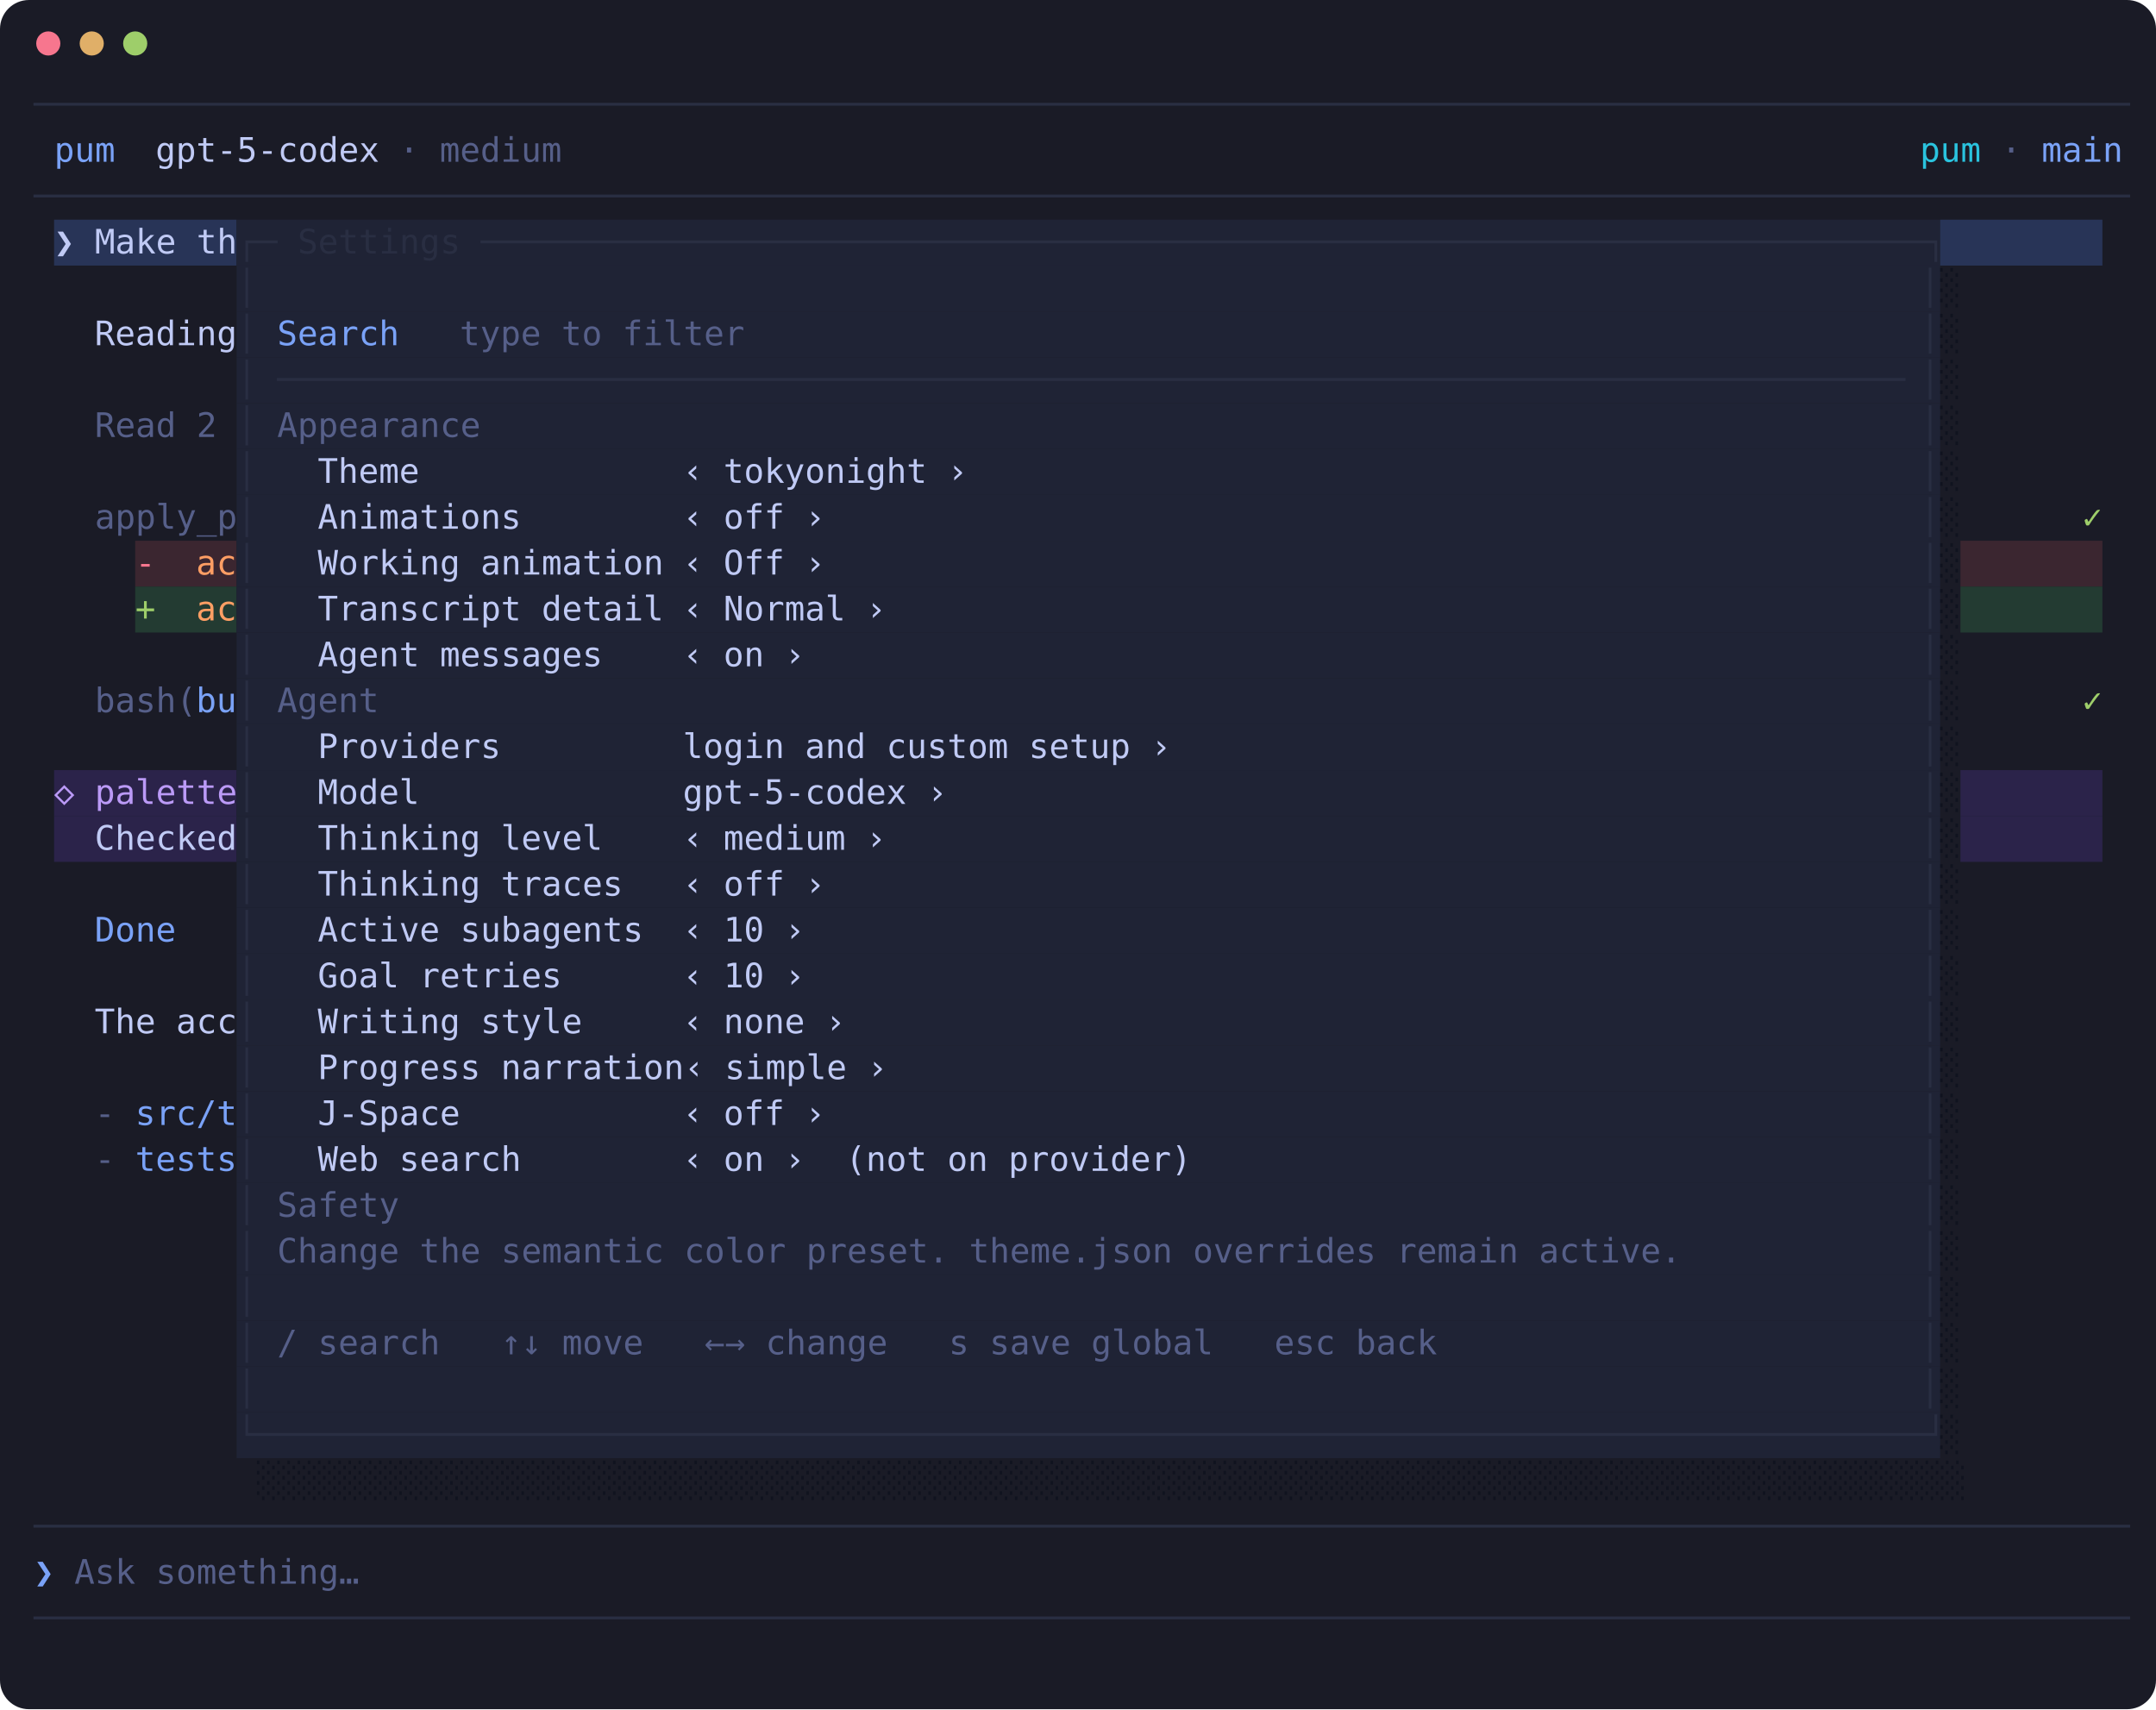
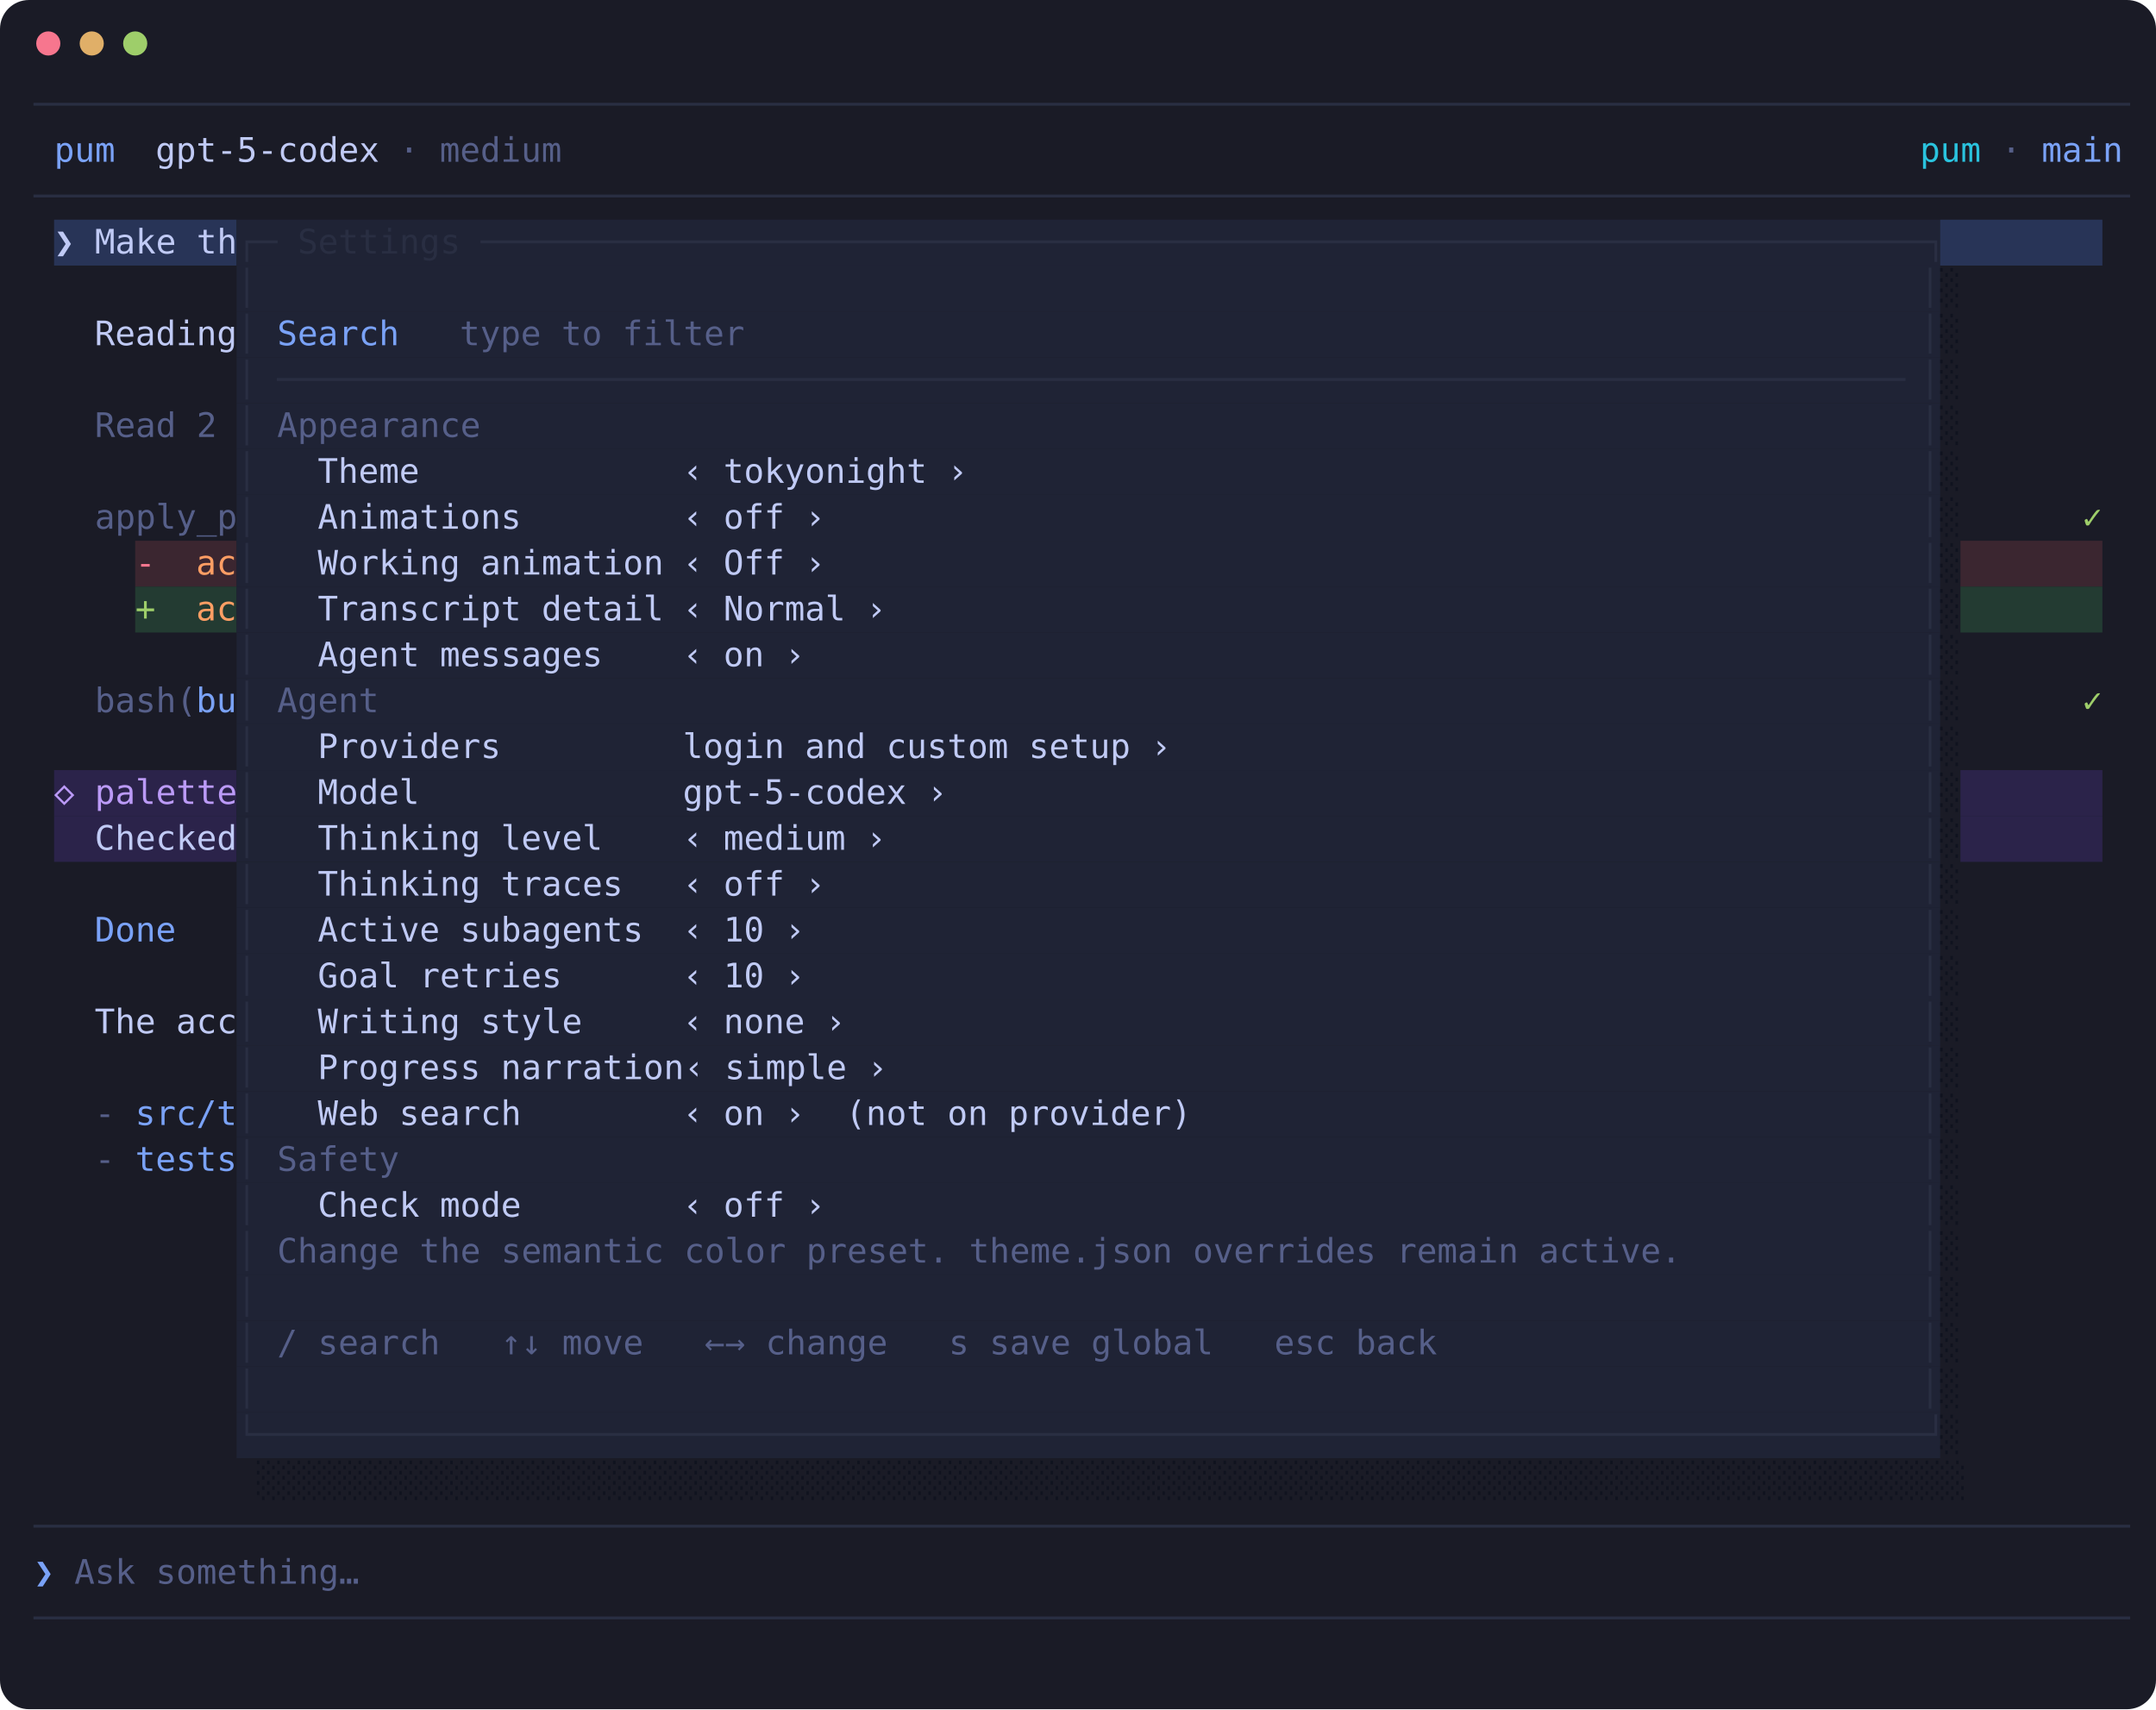
<svg xmlns="http://www.w3.org/2000/svg" width="893" height="708" viewBox="0 0 893 708" role="img" aria-labelledby="title desc">
  <rect width="100%" height="100%" rx="12" fill="#1a1b26" />
  <circle cx="20" cy="18" r="5" fill="#f7768e" />
  <circle cx="38" cy="18" r="5" fill="#e0af68" />
  <circle cx="56" cy="18" r="5" fill="#9ece6a" />
  <rect x="22.4" y="91.0" width="75.6" height="19" fill="#283457" />
  <rect x="98.0" y="91.0" width="705.6" height="19" fill="#1f2335" />
  <rect x="803.6" y="91.0" width="67.2" height="19" fill="#283457" />
  <rect x="98.0" y="110.0" width="705.6" height="19" fill="#1f2335" />
  <rect x="98.0" y="129.0" width="705.6" height="19" fill="#1f2335" />
  <rect x="98.0" y="148.0" width="705.6" height="19" fill="#1f2335" />
  <rect x="98.0" y="167.0" width="705.6" height="19" fill="#1f2335" />
  <rect x="98.0" y="186.0" width="705.6" height="19" fill="#1f2335" />
  <rect x="98.0" y="205.0" width="705.6" height="19" fill="#1f2335" />
  <rect x="56.0" y="224.0" width="42.0" height="19" fill="#3b2630" />
  <rect x="98.0" y="224.0" width="705.6" height="19" fill="#1f2335" />
  <rect x="812.0" y="224.0" width="58.8" height="19" fill="#3b2630" />
  <rect x="56.0" y="243.0" width="42.0" height="19" fill="#233b32" />
  <rect x="98.0" y="243.0" width="705.6" height="19" fill="#1f2335" />
  <rect x="812.0" y="243.0" width="58.8" height="19" fill="#233b32" />
  <rect x="98.0" y="262.0" width="705.6" height="19" fill="#1f2335" />
  <rect x="98.0" y="281.0" width="705.6" height="19" fill="#1f2335" />
  <rect x="98.0" y="300.0" width="705.6" height="19" fill="#1f2335" />
  <rect x="22.4" y="319.0" width="75.6" height="19" fill="#2b234a" />
  <rect x="98.0" y="319.0" width="705.6" height="19" fill="#1f2335" />
  <rect x="812.0" y="319.0" width="58.8" height="19" fill="#2b234a" />
  <rect x="22.4" y="338.0" width="75.6" height="19" fill="#2b234a" />
  <rect x="98.0" y="338.0" width="705.6" height="19" fill="#1f2335" />
  <rect x="812.0" y="338.0" width="58.8" height="19" fill="#2b234a" />
  <rect x="98.0" y="357.0" width="705.6" height="19" fill="#1f2335" />
  <rect x="98.0" y="376.0" width="705.6" height="19" fill="#1f2335" />
  <rect x="98.0" y="395.0" width="705.6" height="19" fill="#1f2335" />
  <rect x="98.0" y="414.0" width="705.6" height="19" fill="#1f2335" />
  <rect x="98.0" y="433.0" width="705.6" height="19" fill="#1f2335" />
  <rect x="98.0" y="452.0" width="705.6" height="19" fill="#1f2335" />
  <rect x="98.0" y="471.0" width="705.6" height="19" fill="#1f2335" />
  <rect x="98.0" y="490.0" width="705.6" height="19" fill="#1f2335" />
  <rect x="98.0" y="509.0" width="705.6" height="19" fill="#1f2335" />
  <rect x="98.0" y="528.0" width="705.6" height="19" fill="#1f2335" />
  <rect x="98.0" y="547.0" width="705.6" height="19" fill="#1f2335" />
  <rect x="98.0" y="566.0" width="705.6" height="19" fill="#1f2335" />
  <rect x="98.0" y="585.0" width="705.6" height="19" fill="#1f2335" />
  <g font-family="ui-monospace, SFMono-Regular, Menlo, Consolas, monospace" font-size="14" xml:space="preserve">
    <text x="14.0 22.4 30.8 39.2 47.6 56.0 64.4 72.8 81.2 89.6 98.0 106.4 114.8 123.2 131.6 140.0 148.4 156.8 165.2 173.6 182.0 190.4 198.8 207.2 215.6 224.0 232.4 240.8 249.2 257.6 266.0 274.4 282.8 291.2 299.6 308.0 316.4 324.8 333.2 341.6 350.0 358.4 366.8 375.2 383.6 392.0 400.4 408.8 417.2 425.6 434.0 442.4 450.8 459.2 467.6 476.0 484.4 492.8 501.2 509.6 518.0 526.4 534.8 543.2 551.6 560.0 568.4 576.8 585.2 593.6 602.0 610.4 618.8 627.2 635.6 644.0 652.4 660.8 669.2 677.6 686.0 694.4 702.8 711.2 719.6 728.0 736.4 744.8 753.2 761.6 770.0 778.4 786.8 795.2 803.6 812.0 820.4 828.8 837.2 845.6 854.0 862.4 870.8" y="48.0" fill="#292e42">───────────────────────────────────────────────────────────────────────────────────────────────────────</text>
    <text x="14.0 22.4 30.8 39.2 47.6 56.0" y="67.0" fill="#7aa2f7"> pum  </text>
    <text x="64.4 72.8 81.2 89.6 98.0 106.4 114.8 123.2 131.6 140.0 148.4" y="67.0" fill="#c0caf5">gpt-5-codex</text>
    <text x="156.8 165.2 173.6 182.0 190.4 198.8 207.2 215.6 224.0" y="67.0" fill="#565f89"> · medium</text>
    <text x="795.2 803.6 812.0" y="67.0" fill="#2ac3de">pum</text>
    <text x="820.4 828.8 837.2" y="67.0" fill="#565f89"> · </text>
    <text x="845.6 854.0 862.4 870.8" y="67.0" fill="#7aa2f7">main</text>
    <text x="14.0 22.4 30.8 39.2 47.6 56.0 64.4 72.8 81.2 89.6 98.0 106.4 114.8 123.2 131.6 140.0 148.4 156.8 165.2 173.6 182.0 190.4 198.8 207.2 215.6 224.0 232.4 240.8 249.2 257.6 266.0 274.4 282.8 291.2 299.6 308.0 316.4 324.8 333.2 341.6 350.0 358.4 366.8 375.2 383.6 392.0 400.4 408.8 417.2 425.6 434.0 442.4 450.8 459.2 467.6 476.0 484.4 492.8 501.2 509.6 518.0 526.4 534.8 543.2 551.6 560.0 568.4 576.8 585.2 593.6 602.0 610.4 618.8 627.2 635.6 644.0 652.4 660.8 669.2 677.6 686.0 694.4 702.8 711.2 719.6 728.0 736.4 744.8 753.2 761.6 770.0 778.4 786.8 795.2 803.6 812.0 820.4 828.8 837.2 845.6 854.0 862.4 870.8" y="86.0" fill="#292e42">───────────────────────────────────────────────────────────────────────────────────────────────────────</text>
    <text x="22.4 30.8 39.2 47.6 56.0 64.4 72.8 81.2 89.6" y="105.0" fill="#c0caf5">❯ Make th</text>
    <text x="98.0 106.4 114.8 123.2 131.6 140.0 148.4 156.8 165.2 173.6 182.0 190.4 198.8 207.2 215.6 224.0 232.4 240.8 249.2 257.6 266.0 274.4 282.8 291.2 299.6 308.0 316.4 324.8 333.2 341.6 350.0 358.4 366.8 375.2 383.6 392.0 400.4 408.8 417.2 425.6 434.0 442.4 450.8 459.2 467.6 476.0 484.4 492.8 501.2 509.6 518.0 526.4 534.8 543.2 551.6 560.0 568.4 576.8 585.2 593.6 602.0 610.4 618.8 627.2 635.6 644.0 652.4 660.8 669.2 677.6 686.0 694.4 702.8 711.2 719.6 728.0 736.4 744.8 753.2 761.6 770.0 778.4 786.8 795.2" y="105.0" fill="#292e42">┌─ Settings ───────────────────────────────────────────────────────────────────────┐</text>
    <text x="98.0" y="124.0" fill="#292e42">│</text>
    <text x="795.2" y="124.0" fill="#292e42">│</text>
    <text x="803.6" y="124.0" fill="#10131f">░</text>
    <text x="39.2 47.6 56.0 64.4 72.8 81.2 89.6" y="143.0" fill="#c0caf5">Reading</text>
    <text x="98.0" y="143.0" fill="#292e42">│</text>
    <text x="114.8 123.2 131.6 140.0 148.4 156.8" y="143.0" fill="#7aa2f7">Search</text>
    <text x="190.4 198.8 207.2 215.6 224.0 232.4 240.8 249.2 257.6 266.0 274.4 282.8 291.2 299.6" y="143.0" fill="#565f89">type to filter</text>
    <text x="795.2" y="143.0" fill="#292e42">│</text>
    <text x="803.6" y="143.0" fill="#10131f">░</text>
    <text x="98.0" y="162.0" fill="#292e42">│</text>
    <text x="114.8 123.2 131.6 140.0 148.4 156.8 165.2 173.6 182.0 190.4 198.8 207.2 215.6 224.0 232.4 240.8 249.2 257.6 266.0 274.4 282.8 291.2 299.6 308.0 316.4 324.8 333.2 341.6 350.0 358.4 366.8 375.2 383.6 392.0 400.4 408.8 417.2 425.6 434.0 442.4 450.8 459.2 467.6 476.0 484.4 492.8 501.2 509.6 518.0 526.4 534.8 543.2 551.6 560.0 568.4 576.8 585.2 593.6 602.0 610.4 618.8 627.2 635.6 644.0 652.4 660.8 669.2 677.6 686.0 694.4 702.8 711.2 719.6 728.0 736.4 744.8 753.2 761.6 770.0 778.4" y="162.0" fill="#292e42">────────────────────────────────────────────────────────────────────────────────</text>
    <text x="795.2" y="162.0" fill="#292e42">│</text>
    <text x="803.6" y="162.0" fill="#10131f">░</text>
    <text x="22.4 30.8 39.2 47.6 56.0 64.4 72.8 81.2 89.6" y="181.0" fill="#565f89">  Read 2 </text>
    <text x="98.0" y="181.0" fill="#292e42">│</text>
    <text x="114.8 123.2 131.6 140.0 148.4 156.8 165.2 173.6 182.0 190.4" y="181.0" fill="#565f89">Appearance</text>
    <text x="795.2" y="181.0" fill="#292e42">│</text>
    <text x="803.6" y="181.0" fill="#10131f">░</text>
    <text x="98.0" y="200.0" fill="#292e42">│</text>
    <text x="131.6 140.0 148.4 156.8 165.2" y="200.0" fill="#c0caf5">Theme</text>
    <text x="282.8 291.2 299.6 308.0 316.4 324.8 333.2 341.6 350.0 358.4 366.8 375.2 383.6 392.0" y="200.0" fill="#c0caf5">‹ tokyonight ›</text>
    <text x="795.2" y="200.0" fill="#292e42">│</text>
    <text x="803.6" y="200.0" fill="#10131f">░</text>
    <text x="22.4 30.8 39.2 47.6 56.0 64.4 72.8 81.2 89.6" y="219.0" fill="#565f89">  apply_p</text>
    <text x="98.0" y="219.0" fill="#292e42">│</text>
    <text x="131.6 140.0 148.4 156.8 165.2 173.6 182.0 190.4 198.8 207.2" y="219.0" fill="#c0caf5">Animations</text>
    <text x="282.8 291.2 299.6 308.0 316.4 324.8 333.2" y="219.0" fill="#c0caf5">‹ off ›</text>
    <text x="795.2" y="219.0" fill="#292e42">│</text>
    <text x="803.6" y="219.0" fill="#10131f">░</text>
    <text x="862.4" y="219.0" fill="#9ece6a">✓</text>
    <text x="56.0" y="238.0" fill="#f7768e">-</text>
    <text x="81.2 89.6" y="238.0" fill="#ff9e64">ac</text>
    <text x="98.0" y="238.0" fill="#292e42">│</text>
    <text x="131.6 140.0 148.4 156.8 165.2 173.6 182.0 190.4 198.8 207.2 215.6 224.0 232.4 240.8 249.2 257.6 266.0" y="238.0" fill="#c0caf5">Working animation</text>
    <text x="282.8 291.2 299.6 308.0 316.4 324.8 333.2" y="238.0" fill="#c0caf5">‹ Off ›</text>
    <text x="795.2" y="238.0" fill="#292e42">│</text>
    <text x="803.6" y="238.0" fill="#10131f">░</text>
    <text x="56.0" y="257.0" fill="#9ece6a">+</text>
    <text x="81.2 89.6" y="257.0" fill="#ff9e64">ac</text>
    <text x="98.0" y="257.0" fill="#292e42">│</text>
    <text x="131.6 140.0 148.4 156.8 165.2 173.6 182.0 190.4 198.8 207.2 215.6 224.0 232.4 240.8 249.2 257.6 266.0" y="257.0" fill="#c0caf5">Transcript detail</text>
    <text x="282.8 291.2 299.6 308.0 316.4 324.8 333.2 341.6 350.0 358.4" y="257.0" fill="#c0caf5">‹ Normal ›</text>
    <text x="795.2" y="257.0" fill="#292e42">│</text>
    <text x="803.6" y="257.0" fill="#10131f">░</text>
    <text x="98.0" y="276.0" fill="#292e42">│</text>
    <text x="131.6 140.0 148.4 156.8 165.2 173.6 182.0 190.4 198.8 207.2 215.6 224.0 232.4 240.8" y="276.0" fill="#c0caf5">Agent messages</text>
    <text x="282.8 291.2 299.6 308.0 316.4 324.8" y="276.0" fill="#c0caf5">‹ on ›</text>
    <text x="795.2" y="276.0" fill="#292e42">│</text>
    <text x="803.6" y="276.0" fill="#10131f">░</text>
    <text x="22.4 30.8 39.2 47.6 56.0 64.4 72.8" y="295.0" fill="#565f89">  bash(</text>
    <text x="81.2 89.6" y="295.0" fill="#7aa2f7">bu</text>
    <text x="98.0" y="295.0" fill="#292e42">│</text>
    <text x="114.8 123.2 131.6 140.0 148.4" y="295.0" fill="#565f89">Agent</text>
    <text x="795.2" y="295.0" fill="#292e42">│</text>
    <text x="803.6" y="295.0" fill="#10131f">░</text>
    <text x="862.4" y="295.0" fill="#9ece6a">✓</text>
    <text x="98.0" y="314.0" fill="#292e42">│</text>
    <text x="131.6 140.0 148.4 156.8 165.2 173.6 182.0 190.4 198.8" y="314.0" fill="#c0caf5">Providers</text>
    <text x="282.8 291.2 299.6 308.0 316.4 324.8 333.2 341.6 350.0 358.4 366.8 375.2 383.6 392.0 400.4 408.8 417.2 425.6 434.0 442.4 450.8 459.2 467.6 476.0" y="314.0" fill="#c0caf5">login and custom setup ›</text>
    <text x="795.2" y="314.0" fill="#292e42">│</text>
    <text x="803.6" y="314.0" fill="#10131f">░</text>
    <text x="22.4 30.8 39.2 47.6 56.0 64.4 72.8 81.2 89.6" y="333.0" fill="#bb9af7">◇ palette</text>
    <text x="98.0" y="333.0" fill="#292e42">│</text>
    <text x="131.6 140.0 148.4 156.8 165.2" y="333.0" fill="#c0caf5">Model</text>
    <text x="282.8 291.2 299.6 308.0 316.4 324.8 333.2 341.6 350.0 358.4 366.8 375.2 383.6" y="333.0" fill="#c0caf5">gpt-5-codex ›</text>
    <text x="795.2" y="333.0" fill="#292e42">│</text>
    <text x="803.6" y="333.0" fill="#10131f">░</text>
    <text x="39.2 47.6 56.0 64.4 72.8 81.2 89.6" y="352.0" fill="#c0caf5">Checked</text>
    <text x="98.0" y="352.0" fill="#292e42">│</text>
    <text x="131.6 140.0 148.4 156.8 165.2 173.6 182.0 190.4 198.8 207.2 215.6 224.0 232.4 240.8" y="352.0" fill="#c0caf5">Thinking level</text>
    <text x="282.8 291.2 299.6 308.0 316.4 324.8 333.2 341.6 350.0 358.4" y="352.0" fill="#c0caf5">‹ medium ›</text>
    <text x="795.2" y="352.0" fill="#292e42">│</text>
    <text x="803.6" y="352.0" fill="#10131f">░</text>
    <text x="98.0" y="371.0" fill="#292e42">│</text>
    <text x="131.6 140.0 148.4 156.8 165.2 173.6 182.0 190.4 198.8 207.2 215.6 224.0 232.4 240.8 249.2" y="371.0" fill="#c0caf5">Thinking traces</text>
    <text x="282.8 291.2 299.6 308.0 316.4 324.8 333.2" y="371.0" fill="#c0caf5">‹ off ›</text>
    <text x="795.2" y="371.0" fill="#292e42">│</text>
    <text x="803.6" y="371.0" fill="#10131f">░</text>
    <text x="39.2 47.6 56.0 64.4" y="390.0" fill="#7aa2f7">Done</text>
    <text x="98.0" y="390.0" fill="#292e42">│</text>
    <text x="131.6 140.0 148.4 156.8 165.2 173.6 182.0 190.4 198.8 207.2 215.6 224.0 232.4 240.8 249.2 257.6" y="390.0" fill="#c0caf5">Active subagents</text>
    <text x="282.8 291.2 299.6 308.0 316.4 324.8" y="390.0" fill="#c0caf5">‹ 10 ›</text>
    <text x="795.2" y="390.0" fill="#292e42">│</text>
    <text x="803.6" y="390.0" fill="#10131f">░</text>
    <text x="98.0" y="409.0" fill="#292e42">│</text>
    <text x="131.6 140.0 148.4 156.8 165.2 173.6 182.0 190.4 198.8 207.2 215.6 224.0" y="409.0" fill="#c0caf5">Goal retries</text>
    <text x="282.8 291.2 299.6 308.0 316.4 324.8" y="409.0" fill="#c0caf5">‹ 10 ›</text>
    <text x="795.2" y="409.0" fill="#292e42">│</text>
    <text x="803.6" y="409.0" fill="#10131f">░</text>
    <text x="39.2 47.6 56.0 64.4 72.8 81.2 89.6" y="428.0" fill="#c0caf5">The acc</text>
    <text x="98.0" y="428.0" fill="#292e42">│</text>
    <text x="131.6 140.0 148.4 156.8 165.2 173.6 182.0 190.4 198.8 207.2 215.6 224.0 232.4" y="428.0" fill="#c0caf5">Writing style</text>
    <text x="282.8 291.2 299.6 308.0 316.4 324.8 333.2 341.6" y="428.0" fill="#c0caf5">‹ none ›</text>
    <text x="795.2" y="428.0" fill="#292e42">│</text>
    <text x="803.6" y="428.0" fill="#10131f">░</text>
    <text x="98.0" y="447.0" fill="#292e42">│</text>
    <text x="131.6 140.0 148.4 156.8 165.2 173.6 182.0 190.4 198.8 207.2 215.6 224.0 232.4 240.8 249.2 257.6 266.0 274.4 282.8 291.2 299.6 308.0 316.4 324.8 333.2 341.6 350.0 358.4" y="447.0" fill="#c0caf5">Progress narration‹ simple ›</text>
    <text x="795.2" y="447.0" fill="#292e42">│</text>
    <text x="803.6" y="447.0" fill="#10131f">░</text>
    <text x="39.2 47.6" y="466.0" fill="#565f89">- </text>
    <text x="56.0 64.4 72.8 81.2 89.6" y="466.0" fill="#7aa2f7">src/t</text>
    <text x="98.0" y="466.0" fill="#292e42">│</text>
-     <text x="131.6 140.0 148.4 156.8 165.2 173.6 182.0" y="466.0" fill="#c0caf5">J-Space</text>
-     <text x="282.8 291.2 299.6 308.0 316.4 324.8 333.2" y="466.0" fill="#c0caf5">‹ off ›</text>
+     <text x="131.6 140.0 148.4 156.8 165.2 173.6 182.0 190.4 198.8 207.2" y="466.0" fill="#c0caf5">Web search</text>
+     <text x="282.8 291.2 299.6 308.0 316.4 324.8 333.2 341.6 350.0 358.4 366.8 375.2 383.6 392.0 400.4 408.8 417.2 425.6 434.0 442.4 450.8 459.2 467.6 476.0 484.4" y="466.0" fill="#c0caf5">‹ on ›  (not on provider)</text>
    <text x="795.2" y="466.0" fill="#292e42">│</text>
    <text x="803.6" y="466.0" fill="#10131f">░</text>
    <text x="39.2 47.6" y="485.0" fill="#565f89">- </text>
    <text x="56.0 64.4 72.8 81.2 89.6" y="485.0" fill="#7aa2f7">tests</text>
    <text x="98.0" y="485.0" fill="#292e42">│</text>
-     <text x="131.6 140.0 148.4 156.8 165.2 173.6 182.0 190.4 198.8 207.2" y="485.0" fill="#c0caf5">Web search</text>
-     <text x="282.8 291.2 299.6 308.0 316.4 324.8 333.2 341.6 350.0 358.4 366.8 375.2 383.6 392.0 400.4 408.8 417.2 425.6 434.0 442.4 450.8 459.2 467.6 476.0 484.4" y="485.0" fill="#c0caf5">‹ on ›  (not on provider)</text>
+     <text x="114.8 123.2 131.6 140.0 148.4 156.8" y="485.0" fill="#565f89">Safety</text>
    <text x="795.2" y="485.0" fill="#292e42">│</text>
    <text x="803.6" y="485.0" fill="#10131f">░</text>
    <text x="98.0" y="504.0" fill="#292e42">│</text>
-     <text x="114.8 123.2 131.6 140.0 148.4 156.8" y="504.0" fill="#565f89">Safety</text>
+     <text x="131.6 140.0 148.4 156.8 165.2 173.6 182.0 190.4 198.8 207.2" y="504.0" fill="#c0caf5">Check mode</text>
+     <text x="282.8 291.2 299.6 308.0 316.4 324.8 333.2" y="504.0" fill="#c0caf5">‹ off ›</text>
    <text x="795.2" y="504.0" fill="#292e42">│</text>
    <text x="803.6" y="504.0" fill="#10131f">░</text>
    <text x="98.0" y="523.0" fill="#292e42">│</text>
    <text x="114.8 123.2 131.6 140.0 148.4 156.8 165.2 173.6 182.0 190.4 198.8 207.2 215.6 224.0 232.4 240.8 249.2 257.6 266.0 274.4 282.8 291.2 299.6 308.0 316.4 324.8 333.2 341.6 350.0 358.4 366.8 375.2 383.6 392.0 400.4 408.8 417.2 425.6 434.0 442.4 450.8 459.2 467.6 476.0 484.4 492.8 501.2 509.6 518.0 526.4 534.8 543.2 551.6 560.0 568.4 576.8 585.2 593.6 602.0 610.4 618.8 627.2 635.6 644.0 652.4 660.8 669.2 677.6 686.0" y="523.0" fill="#565f89">Change the semantic color preset. theme.json overrides remain active.</text>
    <text x="795.2" y="523.0" fill="#292e42">│</text>
    <text x="803.6" y="523.0" fill="#10131f">░</text>
    <text x="98.0" y="542.0" fill="#292e42">│</text>
    <text x="795.2" y="542.0" fill="#292e42">│</text>
    <text x="803.6" y="542.0" fill="#10131f">░</text>
    <text x="98.0" y="561.0" fill="#292e42">│</text>
    <text x="114.8 123.2 131.6 140.0 148.4 156.8 165.2 173.6 182.0 190.4 198.8 207.2 215.6 224.0 232.4 240.8 249.2 257.6 266.0 274.4 282.8 291.2 299.6 308.0 316.4 324.8 333.2 341.6 350.0 358.4 366.8 375.2 383.6 392.0 400.4 408.8 417.2 425.6 434.0 442.4 450.8 459.2 467.6 476.0 484.4 492.8 501.2 509.6 518.0 526.4 534.8 543.2 551.6 560.0 568.4 576.8 585.2" y="561.0" fill="#565f89">/ search   ↑↓ move   ←→ change   s save global   esc back</text>
    <text x="795.2" y="561.0" fill="#292e42">│</text>
    <text x="803.6" y="561.0" fill="#10131f">░</text>
    <text x="98.0" y="580.0" fill="#292e42">│</text>
    <text x="795.2" y="580.0" fill="#292e42">│</text>
    <text x="803.6" y="580.0" fill="#10131f">░</text>
    <text x="98.0 106.4 114.8 123.2 131.6 140.0 148.4 156.8 165.2 173.6 182.0 190.4 198.8 207.2 215.6 224.0 232.4 240.8 249.2 257.6 266.0 274.4 282.8 291.2 299.6 308.0 316.4 324.8 333.2 341.6 350.0 358.4 366.8 375.2 383.6 392.0 400.4 408.8 417.2 425.6 434.0 442.4 450.8 459.2 467.6 476.0 484.4 492.8 501.2 509.6 518.0 526.4 534.8 543.2 551.6 560.0 568.4 576.8 585.2 593.6 602.0 610.4 618.8 627.2 635.6 644.0 652.4 660.8 669.2 677.6 686.0 694.4 702.8 711.2 719.6 728.0 736.4 744.8 753.2 761.6 770.0 778.4 786.8 795.2" y="599.0" fill="#292e42">└──────────────────────────────────────────────────────────────────────────────────┘</text>
    <text x="803.6" y="599.0" fill="#10131f">░</text>
    <text x="106.4 114.8 123.2 131.6 140.0 148.4 156.8 165.2 173.6 182.0 190.4 198.8 207.2 215.6 224.0 232.4 240.8 249.2 257.6 266.0 274.4 282.8 291.2 299.6 308.0 316.4 324.8 333.2 341.6 350.0 358.4 366.8 375.2 383.6 392.0 400.4 408.8 417.2 425.6 434.0 442.4 450.8 459.2 467.6 476.0 484.4 492.8 501.2 509.6 518.0 526.4 534.8 543.2 551.6 560.0 568.4 576.8 585.2 593.6 602.0 610.4 618.8 627.2 635.6 644.0 652.4 660.8 669.2 677.6 686.0 694.4 702.8 711.2 719.6 728.0 736.4 744.8 753.2 761.6 770.0 778.4 786.8 795.2 803.6" y="618.0" fill="#10131f">░░░░░░░░░░░░░░░░░░░░░░░░░░░░░░░░░░░░░░░░░░░░░░░░░░░░░░░░░░░░░░░░░░░░░░░░░░░░░░░░░░░░</text>
    <text x="14.0 22.4 30.8 39.2 47.6 56.0 64.4 72.8 81.2 89.6 98.0 106.4 114.8 123.2 131.6 140.0 148.4 156.8 165.2 173.6 182.0 190.4 198.8 207.2 215.6 224.0 232.4 240.8 249.2 257.6 266.0 274.4 282.8 291.2 299.6 308.0 316.4 324.8 333.2 341.6 350.0 358.4 366.8 375.2 383.6 392.0 400.4 408.8 417.2 425.6 434.0 442.4 450.8 459.2 467.6 476.0 484.4 492.8 501.2 509.6 518.0 526.4 534.8 543.2 551.6 560.0 568.4 576.8 585.2 593.6 602.0 610.4 618.8 627.2 635.6 644.0 652.4 660.8 669.2 677.6 686.0 694.4 702.8 711.2 719.6 728.0 736.4 744.8 753.2 761.6 770.0 778.4 786.8 795.2 803.6 812.0 820.4 828.8 837.2 845.6 854.0 862.4 870.8" y="637.0" fill="#292e42">───────────────────────────────────────────────────────────────────────────────────────────────────────</text>
    <text x="14.0 22.4" y="656.0" fill="#7aa2f7">❯ </text>
    <text x="30.8 39.2 47.6 56.0 64.4 72.8 81.2 89.6 98.0 106.4 114.8 123.2 131.6 140.0" y="656.0" fill="#565f89">Ask something…</text>
    <text x="14.0 22.4 30.8 39.2 47.6 56.0 64.4 72.8 81.2 89.6 98.0 106.4 114.8 123.2 131.6 140.0 148.4 156.8 165.2 173.6 182.0 190.4 198.8 207.2 215.6 224.0 232.4 240.8 249.2 257.6 266.0 274.4 282.8 291.2 299.6 308.0 316.4 324.8 333.2 341.6 350.0 358.4 366.8 375.2 383.6 392.0 400.4 408.8 417.2 425.6 434.0 442.4 450.8 459.2 467.6 476.0 484.4 492.8 501.2 509.6 518.0 526.4 534.8 543.2 551.6 560.0 568.4 576.8 585.2 593.6 602.0 610.4 618.8 627.2 635.6 644.0 652.4 660.8 669.2 677.6 686.0 694.4 702.8 711.2 719.6 728.0 736.4 744.8 753.2 761.6 770.0 778.4 786.8 795.2 803.6 812.0 820.4 828.8 837.2 845.6 854.0 862.4 870.8" y="675.0" fill="#292e42">───────────────────────────────────────────────────────────────────────────────────────────────────────</text>
  </g>
</svg>
